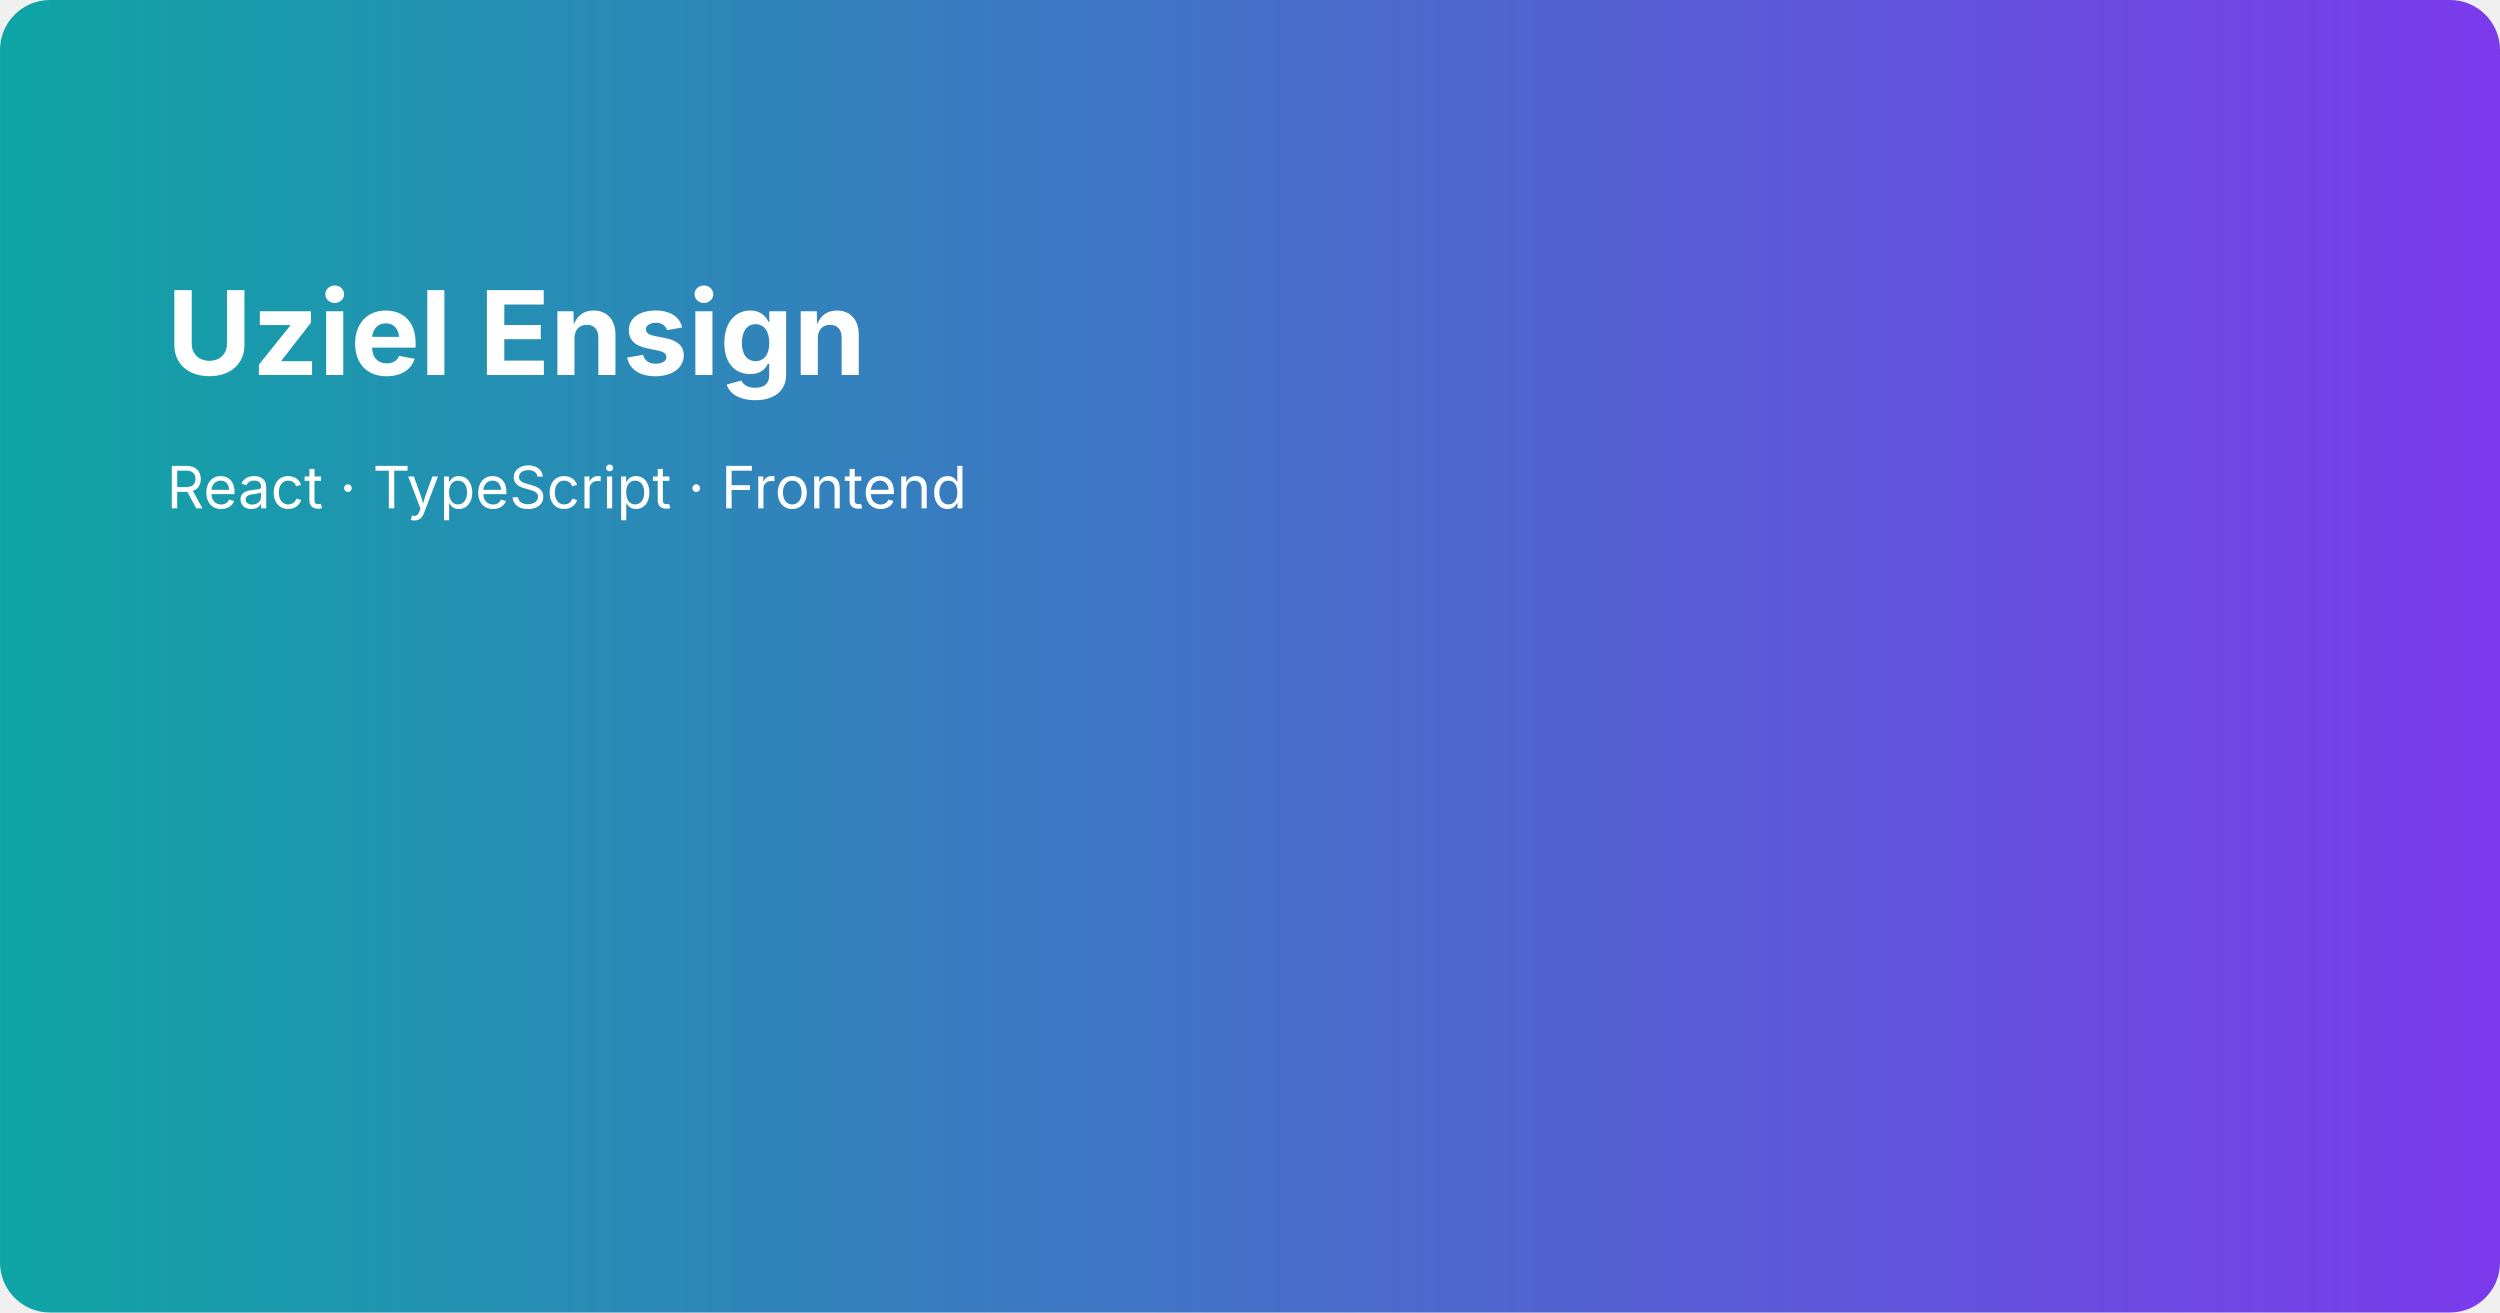
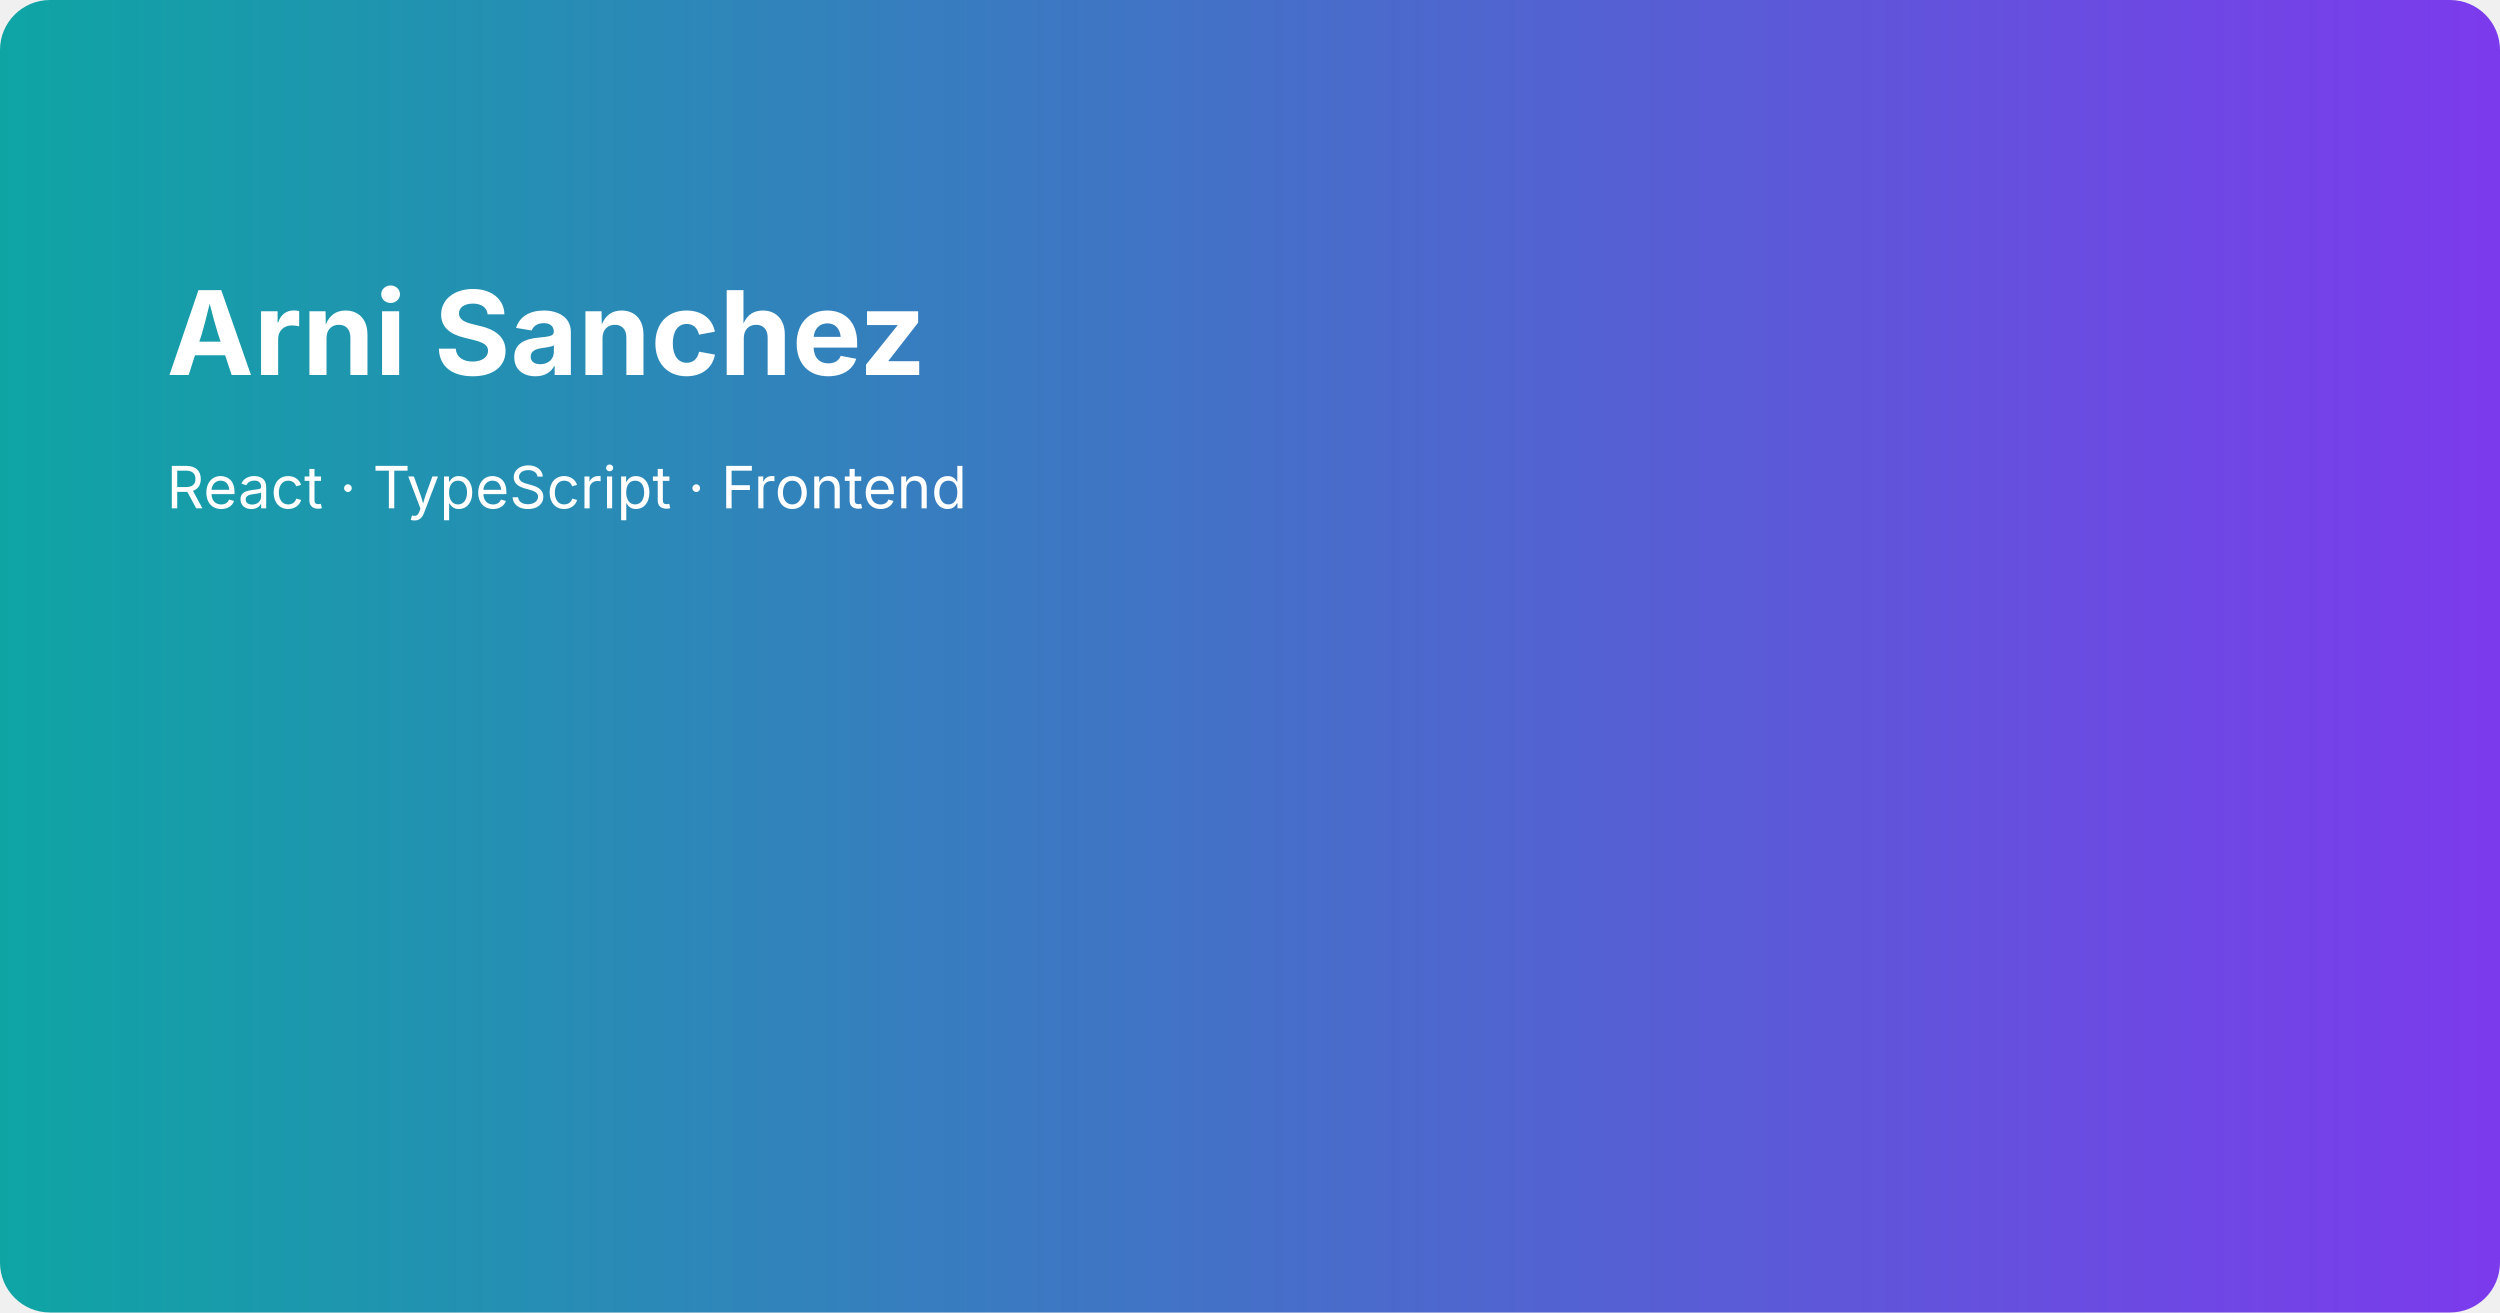
<svg xmlns="http://www.w3.org/2000/svg" width="1200" height="630" viewBox="0 0 1200 630">
  <defs>
    <linearGradient id="g" x1="0" x2="1">
      <stop offset="0%" stop-color="#0ea5a4" />
      <stop offset="100%" stop-color="#7c3aed" />
    </linearGradient>
    <style>
      .bg{fill:url(#g)}
      .title{font-family:Inter,ui-sans-serif,system-ui,-apple-system,'Segoe UI',Roboto,'Helvetica Neue',Arial;fill:#ffffff;font-size:56px;font-weight:700}
      .subtitle{font-family:Inter,ui-sans-serif,system-ui,-apple-system,'Segoe UI',Roboto,'Helvetica Neue',Arial;fill:#ffffff;font-size:28px}
    </style>
  </defs>
  <rect class="bg" width="1200" height="630" rx="24" />
  <g transform="translate(80,180)">
-     <text class="title">Uziel Ensign</text>
+     <text class="title">Arni Sanchez</text>
    <text class="subtitle" y="64">React · TypeScript · Frontend</text>
  </g>
</svg>
